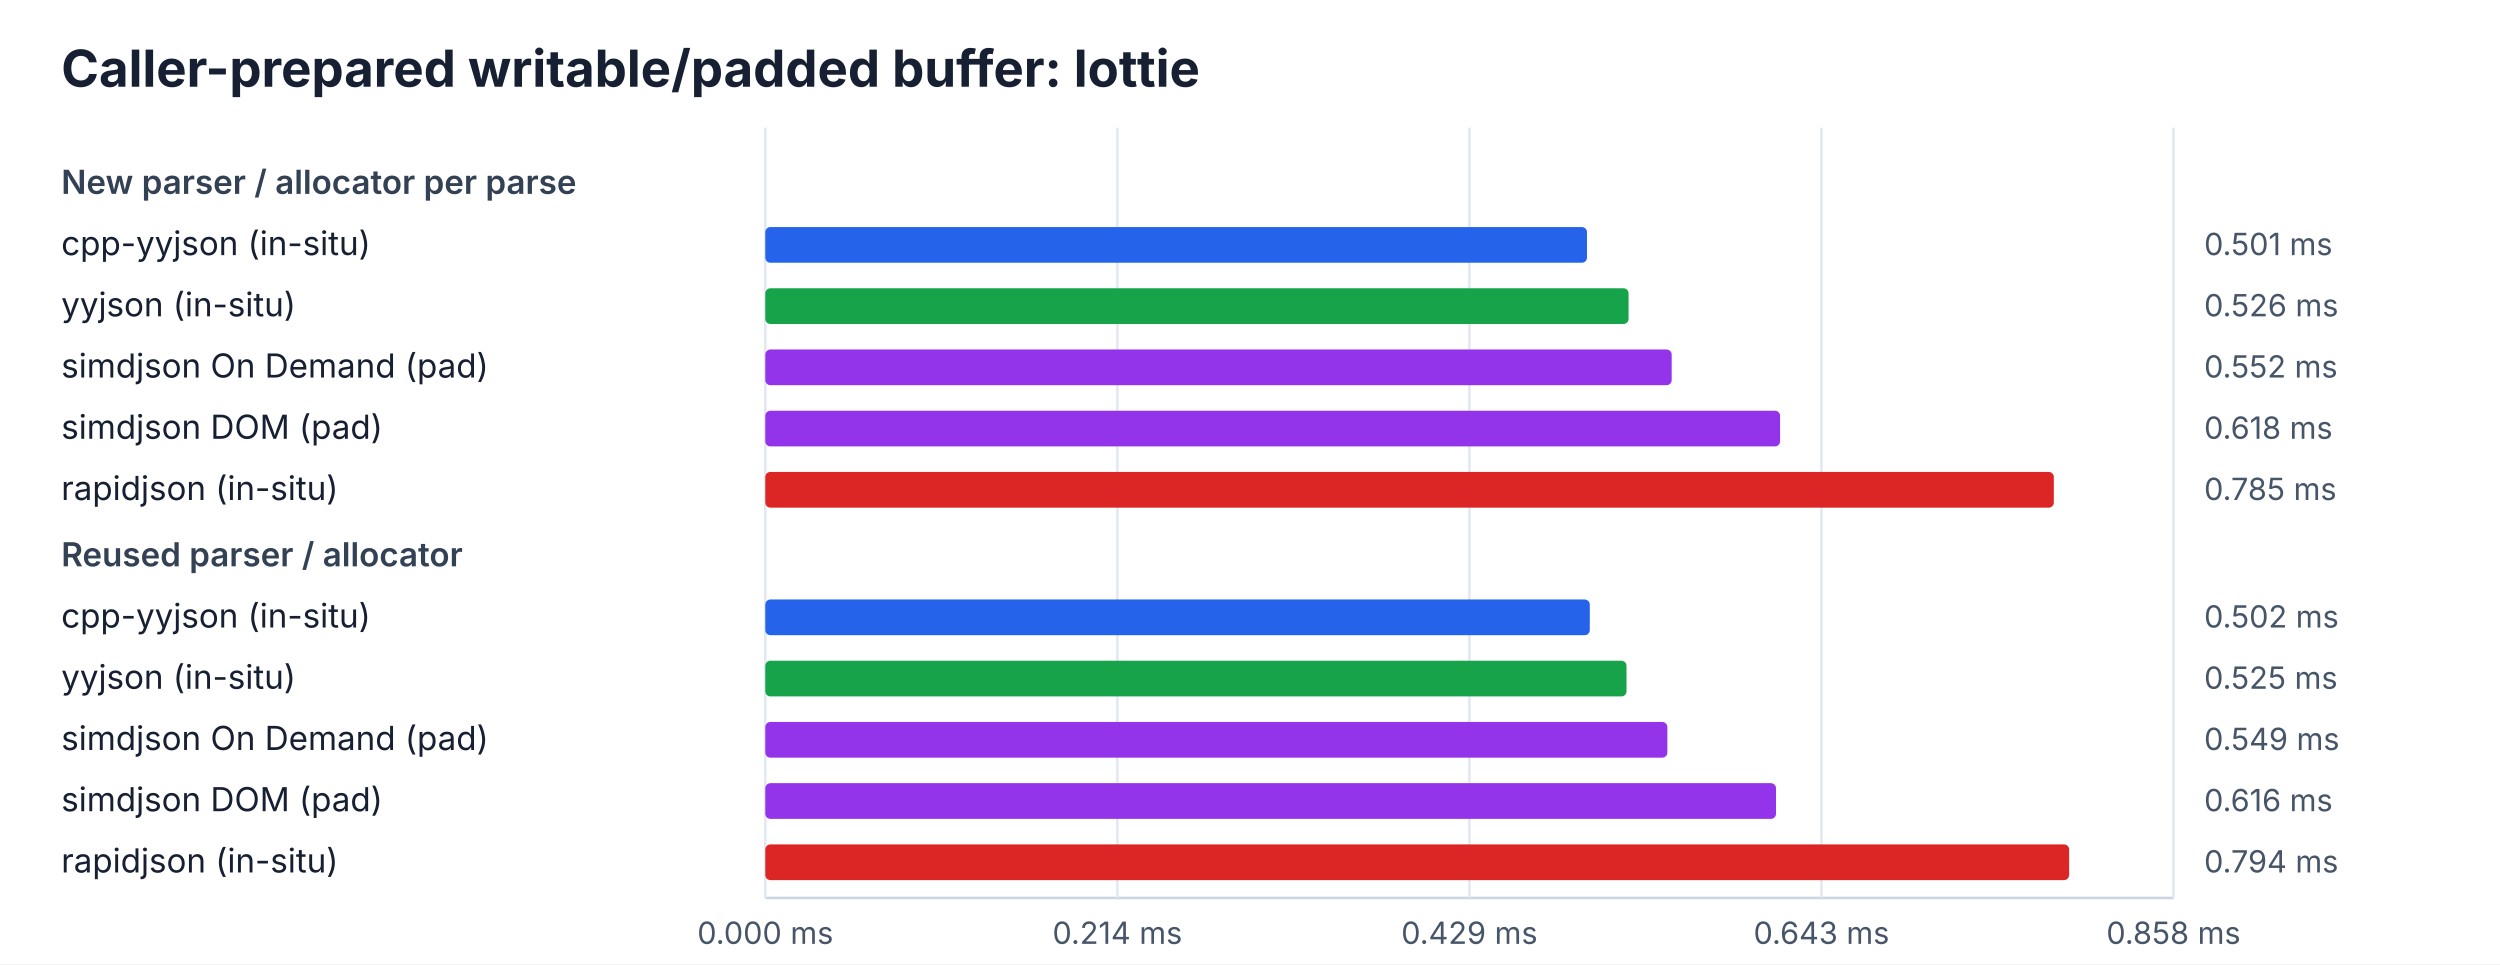
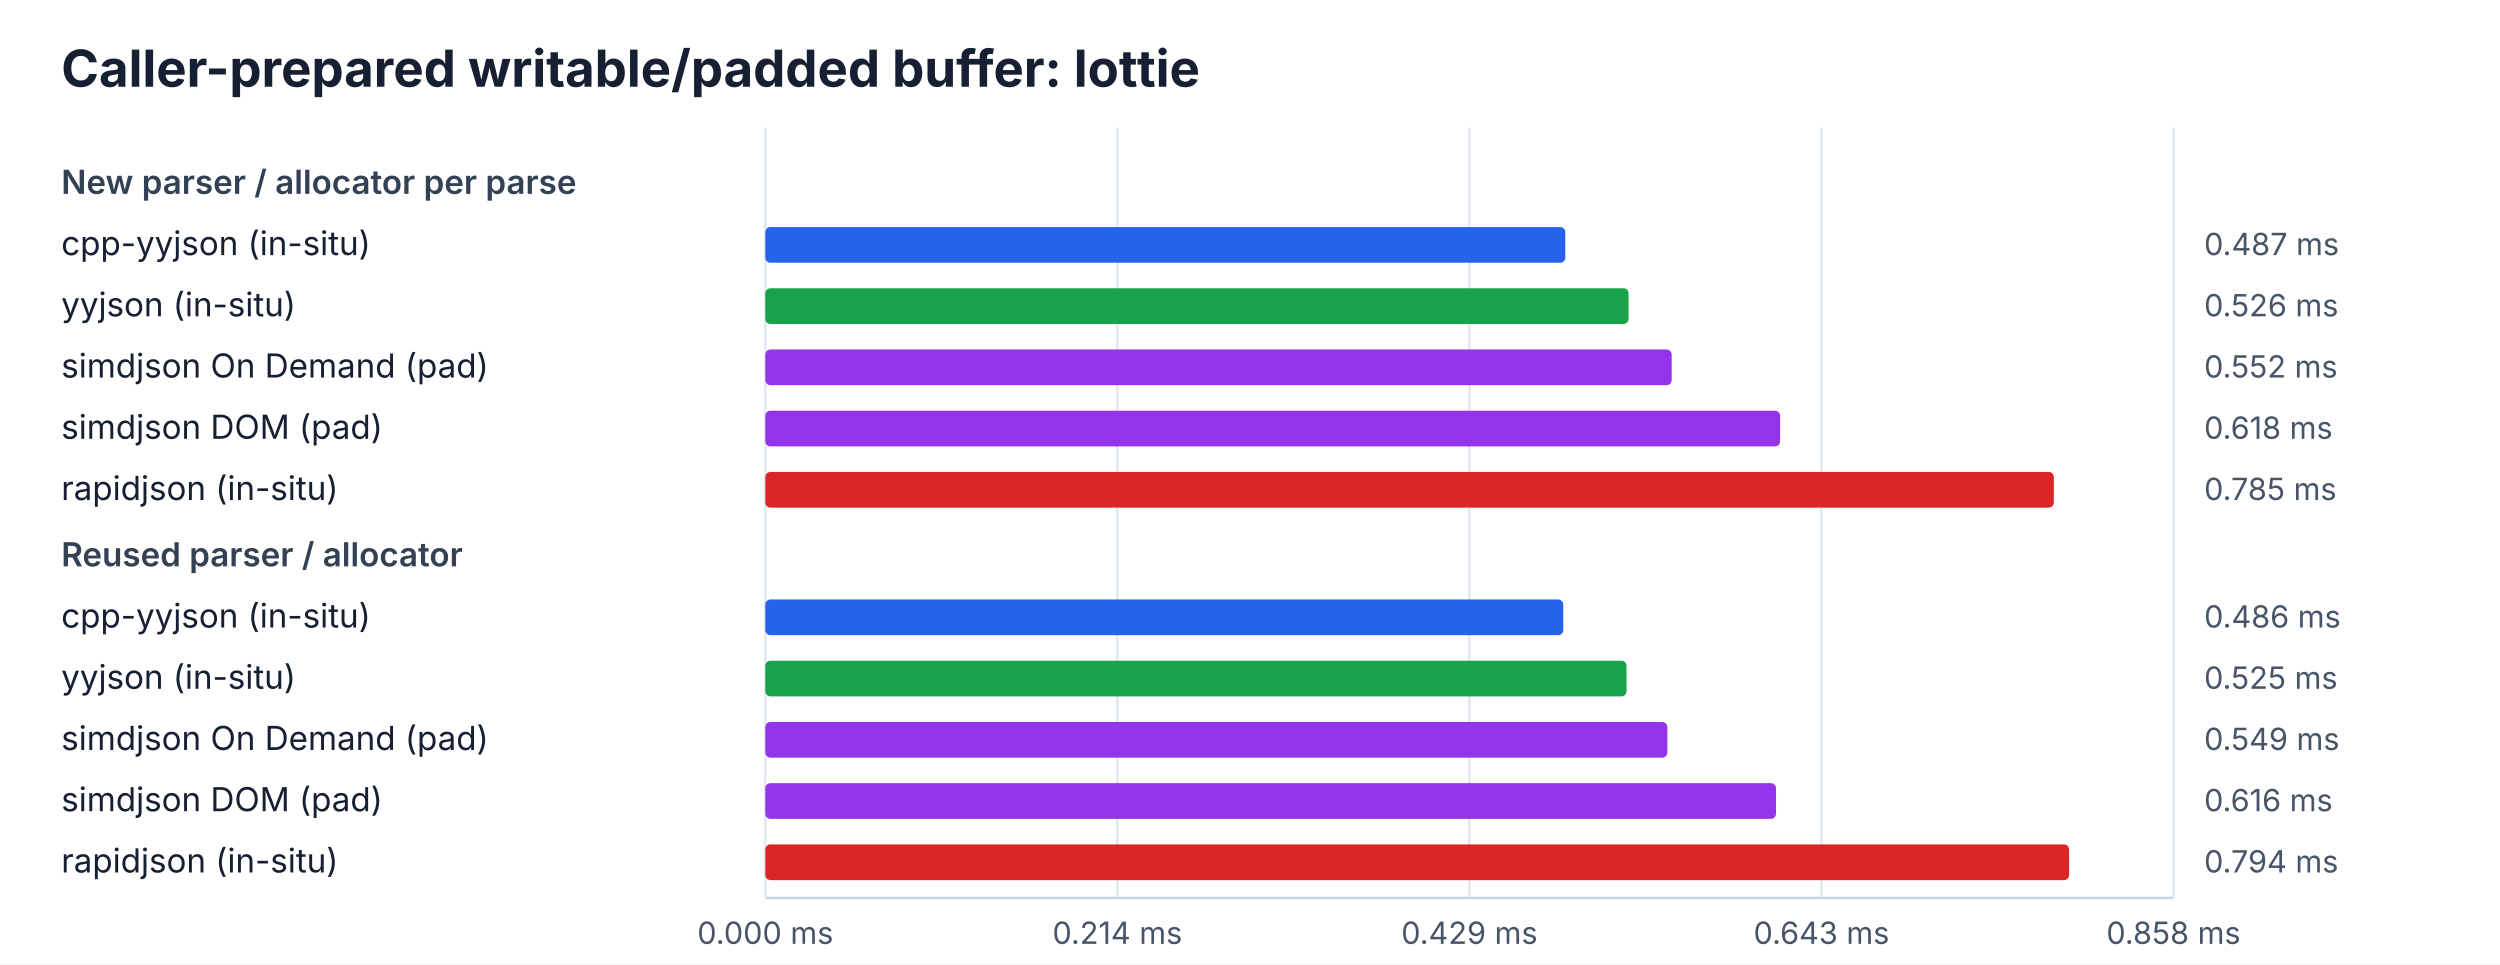
<svg xmlns="http://www.w3.org/2000/svg" width="980" height="378" viewBox="0 0 980 378">
  <rect width="100%" height="100%" fill="#ffffff" />
  <style>text{font-family:ui-sans-serif,system-ui,-apple-system,BlinkMacSystemFont,"Segoe UI",sans-serif;fill:#172033}.title{font-size:20px;font-weight:700}.heading{font-size:13px;font-weight:600;fill:#334155}.label{font-size:13px}.value{font-size:12px;fill:#475569}.axis{stroke:#cbd5e1;stroke-width:1}.grid{stroke:#e2e8f0;stroke-width:1}</style>
  <text x="24" y="34" class="title">Caller-prepared writable/padded buffer: lottie</text>
  <line x1="300" y1="352" x2="852" y2="352" class="axis" />
  <line x1="300.0" y1="50" x2="300.0" y2="352" class="grid" />
  <text x="300.0" y="370" class="value" text-anchor="middle">0.000 ms</text>
  <line x1="438.0" y1="50" x2="438.0" y2="352" class="grid" />
  <text x="438.0" y="370" class="value" text-anchor="middle">0.214 ms</text>
  <line x1="576.0" y1="50" x2="576.0" y2="352" class="grid" />
  <text x="576.0" y="370" class="value" text-anchor="middle">0.429 ms</text>
  <line x1="714.0" y1="50" x2="714.0" y2="352" class="grid" />
  <text x="714.0" y="370" class="value" text-anchor="middle">0.643 ms</text>
  <line x1="852.0" y1="50" x2="852.0" y2="352" class="grid" />
  <text x="852.0" y="370" class="value" text-anchor="middle">0.858 ms</text>
  <text x="24" y="76" class="heading">New parser / allocator per parse</text>
  <text x="24" y="100" class="label">cpp-yyjson (in-situ)</text>
-   <rect x="300" y="89" width="322.1" height="14" rx="2" fill="#2563eb" />
-   <text x="864" y="100" class="value">0.501 ms</text>
+   <rect x="300" y="89" width="313.6" height="14" rx="2" fill="#2563eb" />
+   <text x="864" y="100" class="value">0.487 ms</text>
  <text x="24" y="124" class="label">yyjson (in-situ)</text>
  <rect x="300" y="113" width="338.4" height="14" rx="2" fill="#16a34a" />
  <text x="864" y="124" class="value">0.526 ms</text>
  <text x="24" y="148" class="label">simdjson On Demand (pad)</text>
  <rect x="300" y="137" width="355.3" height="14" rx="2" fill="#9333ea" />
  <text x="864" y="148" class="value">0.552 ms</text>
  <text x="24" y="172" class="label">simdjson DOM (pad)</text>
  <rect x="300" y="161" width="397.8" height="14" rx="2" fill="#9333ea" />
  <text x="864" y="172" class="value">0.618 ms</text>
  <text x="24" y="196" class="label">rapidjson (in-situ)</text>
  <rect x="300" y="185" width="505.1" height="14" rx="2" fill="#dc2626" />
  <text x="864" y="196" class="value">0.785 ms</text>
  <text x="24" y="222" class="heading">Reused parser / allocator</text>
  <text x="24" y="246" class="label">cpp-yyjson (in-situ)</text>
-   <rect x="300" y="235" width="323.2" height="14" rx="2" fill="#2563eb" />
-   <text x="864" y="246" class="value">0.502 ms</text>
+   <rect x="300" y="235" width="312.8" height="14" rx="2" fill="#2563eb" />
+   <text x="864" y="246" class="value">0.486 ms</text>
  <text x="24" y="270" class="label">yyjson (in-situ)</text>
  <rect x="300" y="259" width="337.6" height="14" rx="2" fill="#16a34a" />
  <text x="864" y="270" class="value">0.525 ms</text>
  <text x="24" y="294" class="label">simdjson On Demand (pad)</text>
  <rect x="300" y="283" width="353.6" height="14" rx="2" fill="#9333ea" />
  <text x="864" y="294" class="value">0.549 ms</text>
  <text x="24" y="318" class="label">simdjson DOM (pad)</text>
  <rect x="300" y="307" width="396.2" height="14" rx="2" fill="#9333ea" />
  <text x="864" y="318" class="value">0.616 ms</text>
  <text x="24" y="342" class="label">rapidjson (in-situ)</text>
  <rect x="300" y="331" width="511.1" height="14" rx="2" fill="#dc2626" />
  <text x="864" y="342" class="value">0.794 ms</text>
</svg>
